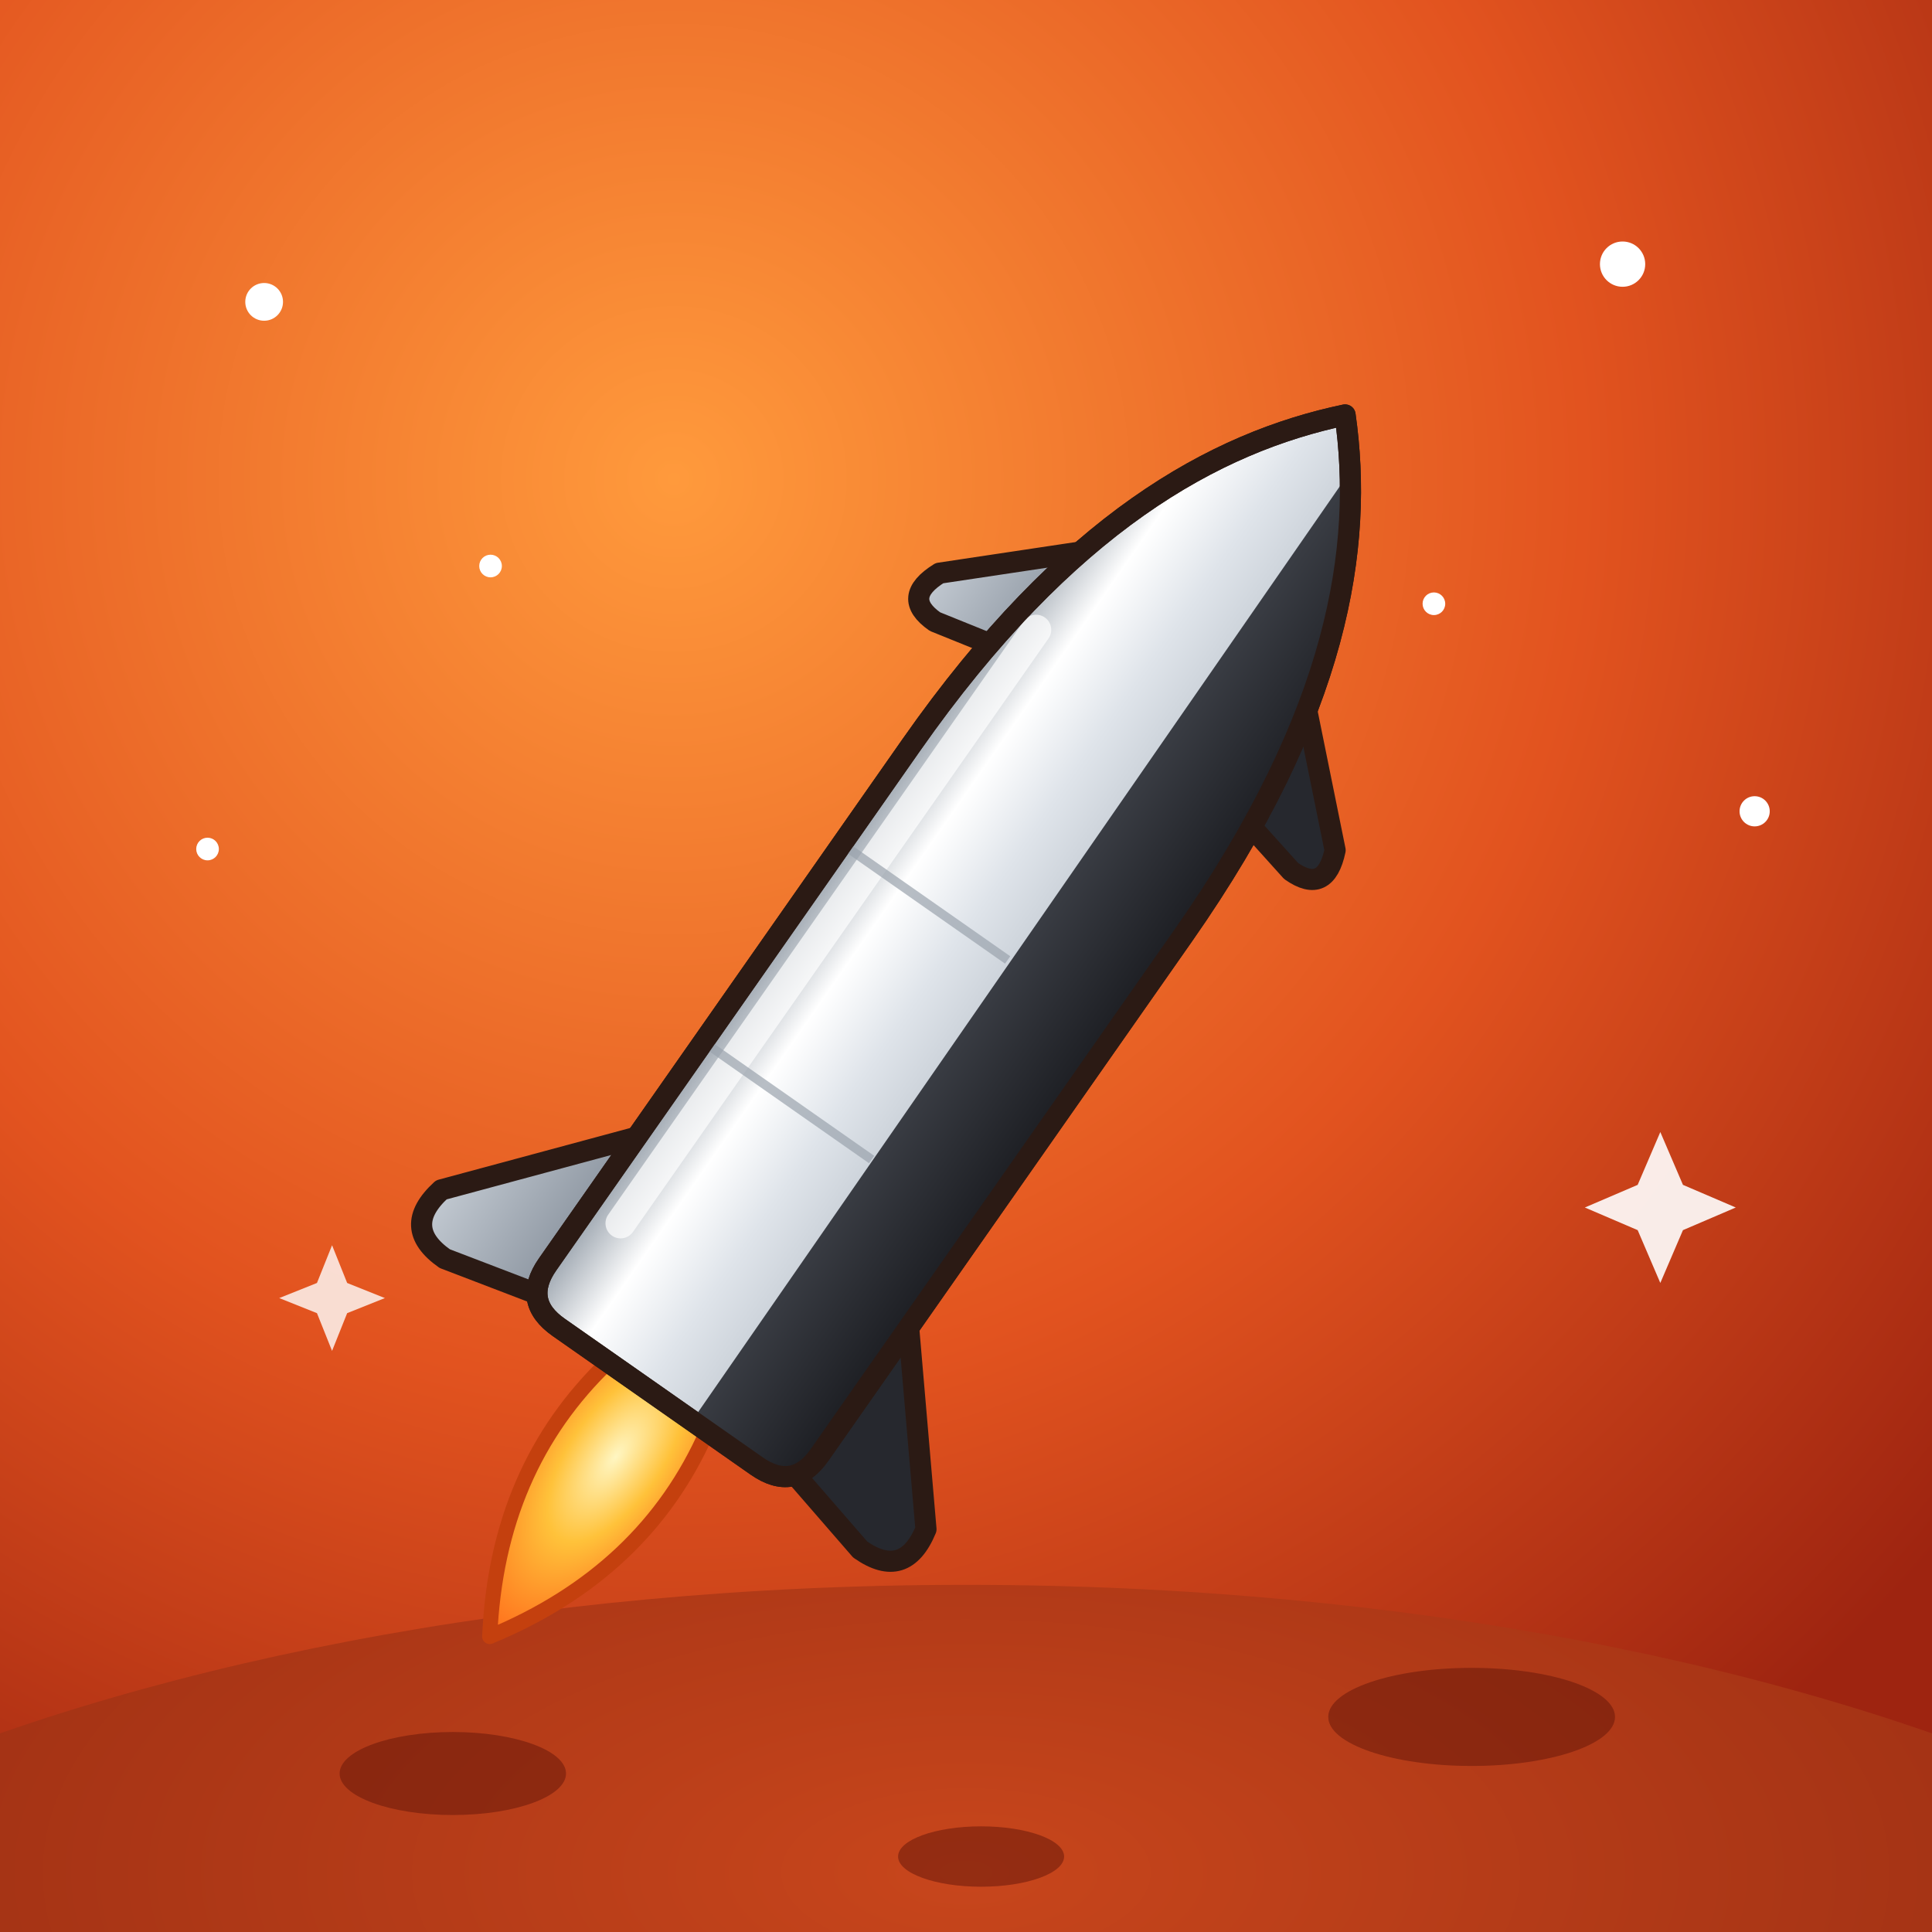
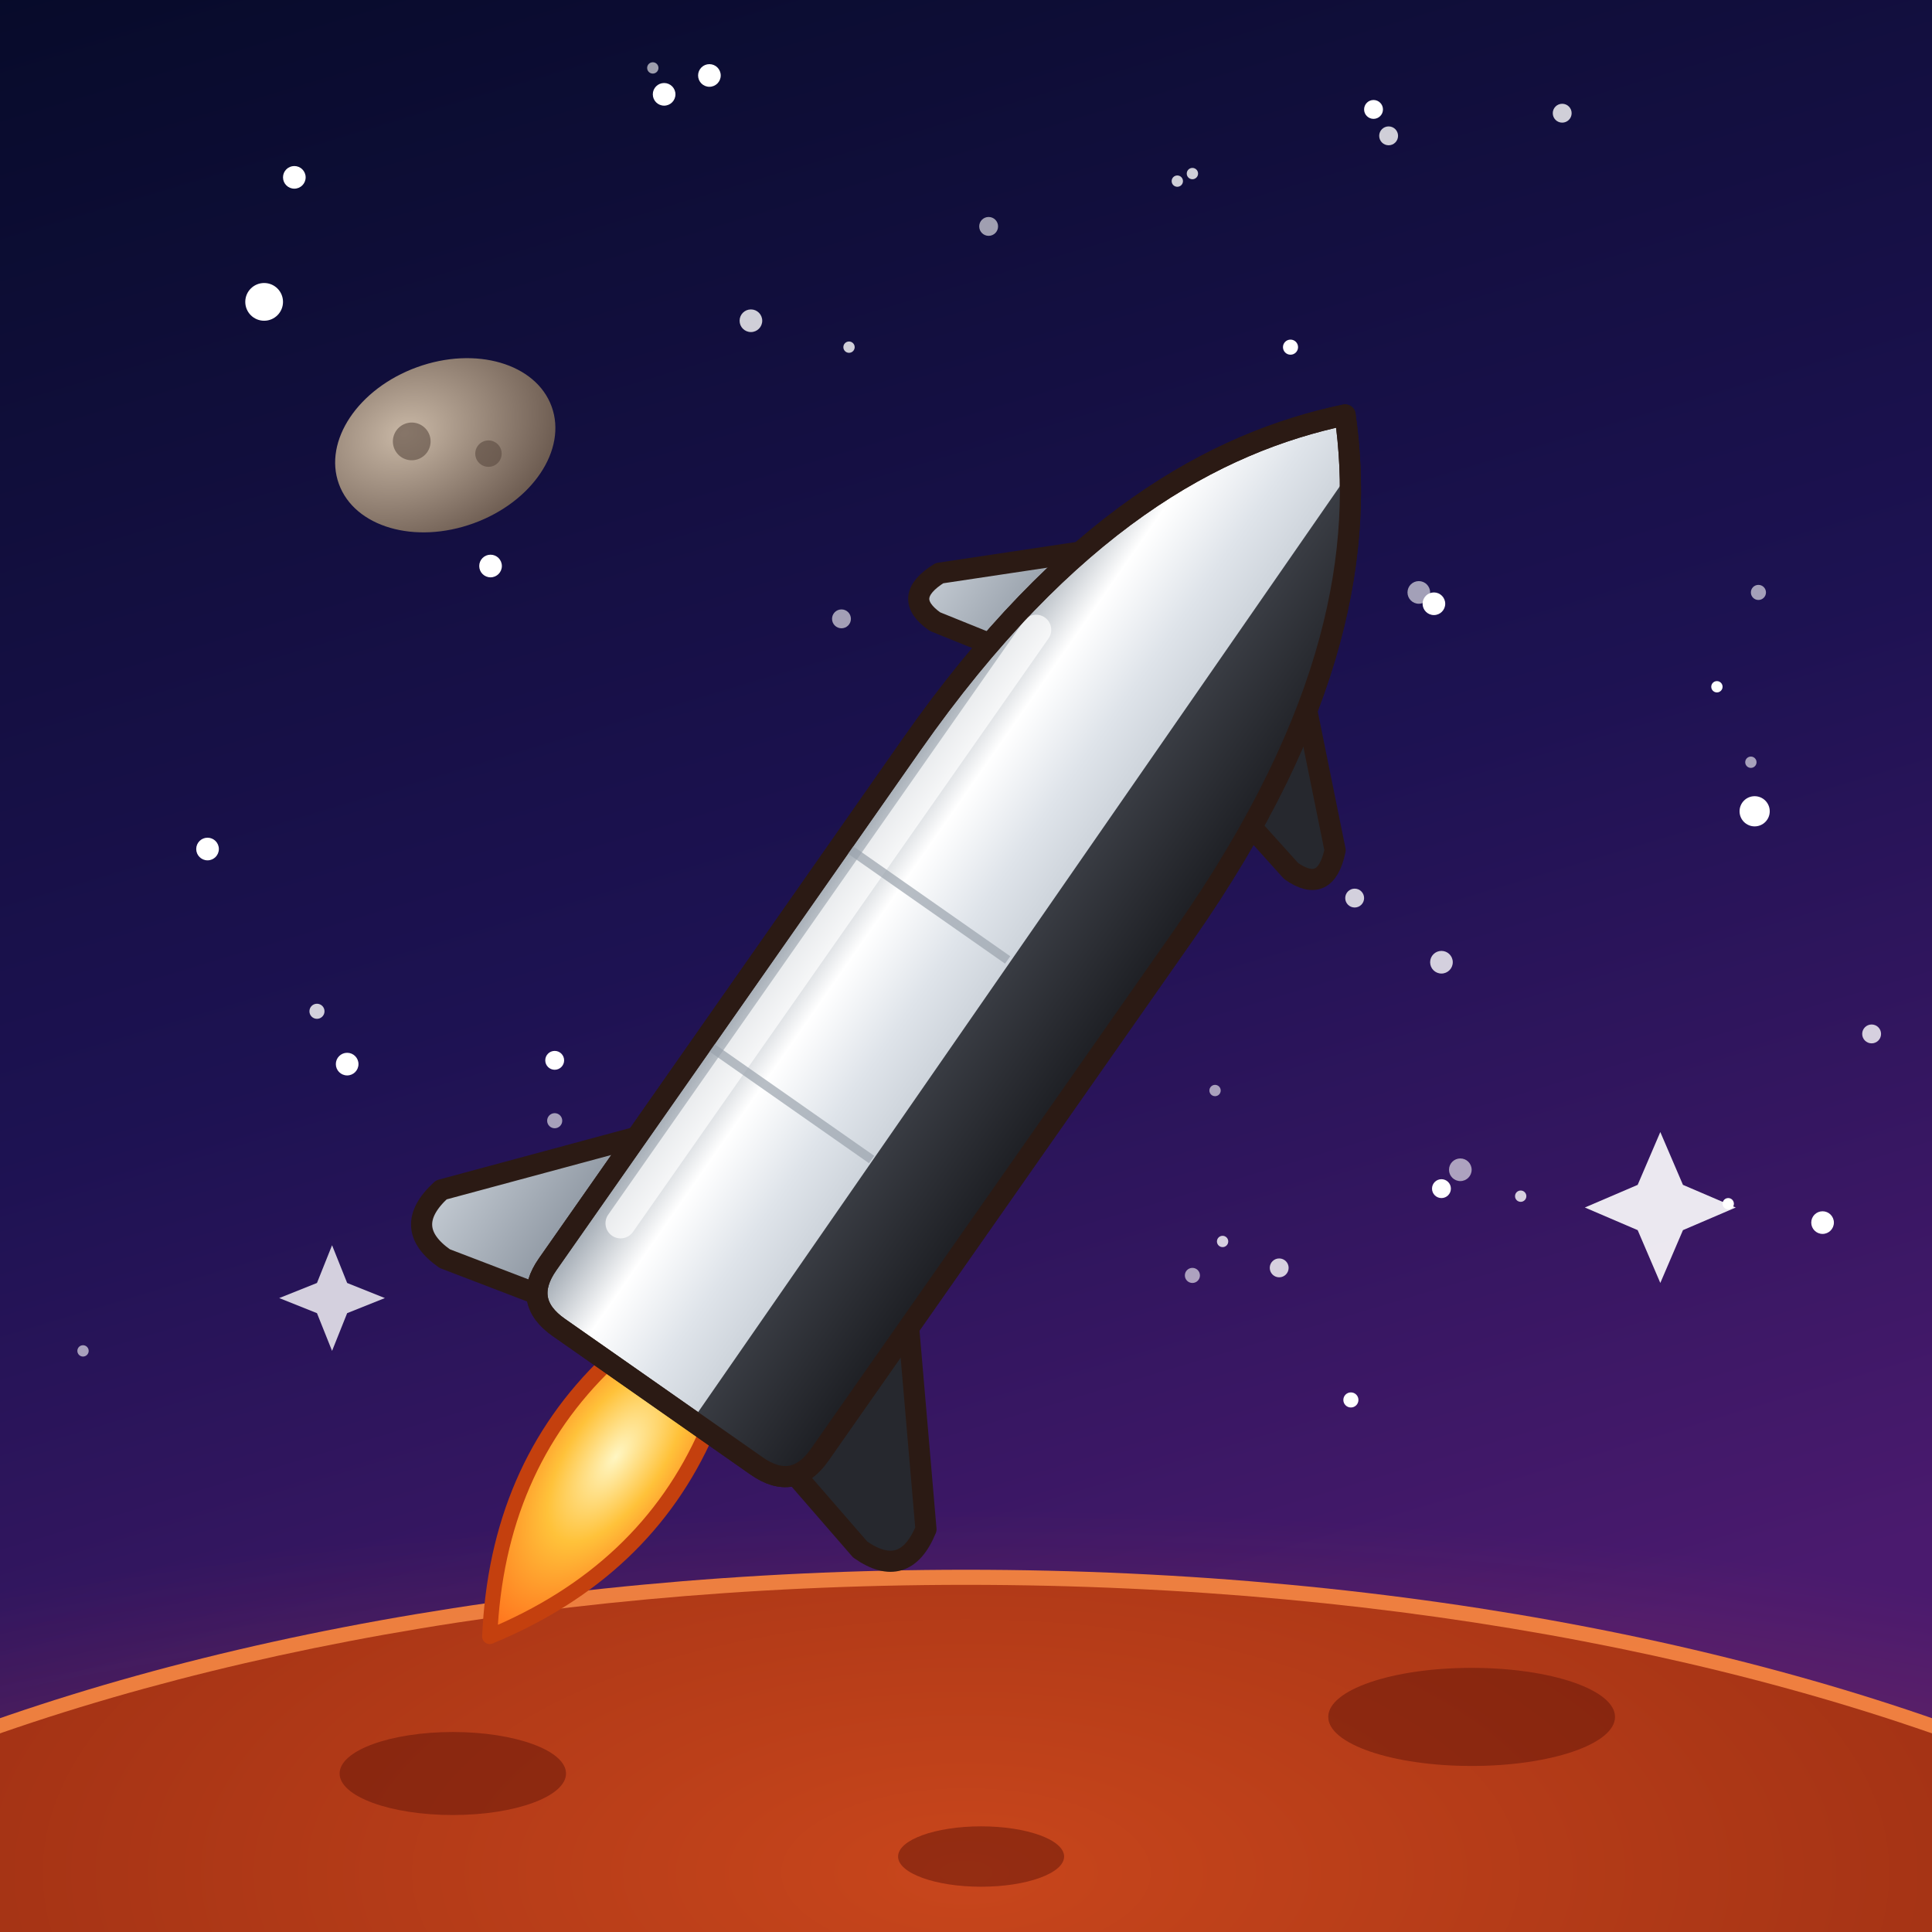
<svg xmlns="http://www.w3.org/2000/svg" viewBox="0 0 512 512" width="512" height="512">
  <defs>
-     <radialGradient id="bg" cx="35%" cy="25%" r="85%">
-       <stop offset="0" stop-color="#ff9a3c" />
-       <stop offset=".55" stop-color="#e2531f" />
-       <stop offset="1" stop-color="#9e2410" />
+     <linearGradient id="bg" x1="0" y1="0" x2=".3" y2="1">
+       <stop offset="0" stop-color="#070b2a" />
+       <stop offset=".55" stop-color="#1d1252" />
+       <stop offset="1" stop-color="#4a1a6e" />
+     </linearGradient>
+     <radialGradient id="glow" cx="50%" cy="100%" r="60%">
+       <stop offset="0" stop-color="#ff8a3c" stop-opacity=".75" />
+       <stop offset=".5" stop-color="#ff5a2a" stop-opacity=".25" />
+       <stop offset="1" stop-color="#ff5a2a" stop-opacity="0" />
+     </radialGradient>
+     <radialGradient id="moon" cx="35%" cy="35%" r="70%">
+       <stop offset="0" stop-color="#c9b8a6" />
+       <stop offset="1" stop-color="#6e5d52" />
    </radialGradient>
    <radialGradient id="pl" cx="50%" cy="20%" r="70%">
      <stop offset="0" stop-color="#c8461c" />
      <stop offset="1" stop-color="#7a1c0c" />
    </radialGradient>
    <linearGradient id="steel" x1="0" x2="1">
      <stop offset="0" stop-color="#9aa3ad" />
      <stop offset=".22" stop-color="#ffffff" />
      <stop offset=".45" stop-color="#dfe4ea" />
      <stop offset="1" stop-color="#a7b0ba" />
    </linearGradient>
    <linearGradient id="shield" x1="0" x2="1">
      <stop offset="0" stop-color="#3a3d44" />
      <stop offset="1" stop-color="#121317" />
    </linearGradient>
    <linearGradient id="flap" x1="0" x2="1">
      <stop offset="0" stop-color="#c3cad2" />
      <stop offset="1" stop-color="#8d96a1" />
    </linearGradient>
    <radialGradient id="fl" cx="50%" cy="25%" r="75%">
      <stop offset="0" stop-color="#fff6c2" />
      <stop offset=".45" stop-color="#ffc23a" />
      <stop offset="1" stop-color="#ff6a1a" />
    </radialGradient>
    <clipPath id="body">
      <path d="M-55 -60 C-55 -150 -30 -200 0 -232 C30 -200 55 -150 55 -60 L55 150 Q55 165 40 165 L-40 165 Q-55 165 -55 150 Z" />
    </clipPath>
  </defs>
  <rect width="512" height="512" fill="url(#bg)" />
  <g fill="#fff">
+     <circle cx="136" cy="318" r="2" opacity="0.8" />
+     <circle cx="483" cy="324" r="3" opacity="1" />
+     <circle cx="312" cy="48" r="1.5" opacity="0.8" />
+     <circle cx="147" cy="297" r="2" opacity="0.6" />
+     <circle cx="382" cy="255" r="3" opacity="0.8" />
+     <circle cx="342" cy="92" r="2" opacity="1" />
+     <circle cx="92" cy="282" r="3" opacity="1" />
+     <circle cx="22" cy="358" r="1.5" opacity="0.6" />
+     <circle cx="403" cy="317" r="1.5" opacity="0.8" />
+     <circle cx="414" cy="30" r="2.5" opacity="0.8" />
+     <circle cx="319" cy="213" r="3" opacity="0.8" />
+     <circle cx="387" cy="310" r="3" opacity="0.6" />
+     <circle cx="464" cy="202" r="1.5" opacity="0.6" />
+     <circle cx="84" cy="268" r="2" opacity="0.8" />
+     <circle cx="359" cy="238" r="2.5" opacity="0.8" />
+     <circle cx="274" cy="212" r="2.5" opacity="1" />
+     <circle cx="314" cy="223" r="2" opacity="0.8" />
+     <circle cx="364" cy="29" r="2.5" opacity="1" />
+     <circle cx="358" cy="371" r="2" opacity="1" />
+     <circle cx="455" cy="182" r="1.5" opacity="1" />
+     <circle cx="350" cy="123" r="2.5" opacity="0.8" />
+     <circle cx="78" cy="47" r="3" opacity="1" />
+     <circle cx="262" cy="60" r="2.5" opacity="0.6" />
+     <circle cx="225" cy="92" r="1.5" opacity="0.8" />
+     <circle cx="233" cy="227" r="1.5" opacity="0.6" />
+     <circle cx="324" cy="329" r="1.5" opacity="0.8" />
+     <circle cx="382" cy="315" r="2.5" opacity="1" />
+     <circle cx="466" cy="157" r="2" opacity="0.6" />
+     <circle cx="173" cy="18" r="1.5" opacity="0.6" />
+     <circle cx="322" cy="289" r="1.5" opacity="0.6" />
+     <circle cx="223" cy="164" r="2.5" opacity="0.6" />
+     <circle cx="368" cy="36" r="2.5" opacity="0.8" />
+     <circle cx="199" cy="85" r="3" opacity="0.8" />
+     <circle cx="250" cy="281" r="3" opacity="1" />
+     <circle cx="458" cy="319" r="1.5" opacity="1" />
+     <circle cx="496" cy="274" r="2.5" opacity="0.8" />
+     <circle cx="339" cy="136" r="2.5" opacity="0.8" />
+     <circle cx="147" cy="281" r="2.5" opacity="1" />
+     <circle cx="188" cy="20" r="3" opacity="1" />
+     <circle cx="176" cy="25" r="3" opacity="1" />
+     <circle cx="316" cy="338" r="2" opacity="0.6" />
+     <circle cx="339" cy="336" r="2.5" opacity="0.8" />
+     <circle cx="195" cy="362" r="2.5" opacity="1" />
+     <circle cx="376" cy="157" r="3" opacity="0.6" />
+     <circle cx="316" cy="46" r="1.5" opacity="0.8" />
    <circle cx="70" cy="80" r="5" />
    <circle cx="130" cy="150" r="3" />
-     <circle cx="430" cy="70" r="6" />
    <circle cx="380" cy="160" r="3" />
    <circle cx="465" cy="215" r="4" />
    <circle cx="55" cy="225" r="3" />
    <path d="M440 300 l6 14 14 6 -14 6 -6 14 -6 -14 -14 -6 14 -6z" opacity=".9" />
    <path d="M88 330 l4 10 10 4 -10 4 -4 10 -4 -10 -10 -4 10 -4z" opacity=".8" />
  </g>
+   <g transform="translate(118 118) rotate(-20)">
+     <ellipse rx="30" ry="22" fill="url(#moon)" />
+     <circle cx="-8" cy="-4" r="5" fill="#5a4a40" opacity=".6" />
+     <circle cx="10" cy="6" r="3.5" fill="#5a4a40" opacity=".6" />
+   </g>
+   <ellipse cx="256" cy="430" rx="460" ry="150" fill="url(#glow)" />
+   <ellipse cx="256" cy="610" rx="424" ry="194" fill="#ff8a3c" opacity=".9" />
  <ellipse cx="256" cy="610" rx="420" ry="190" fill="url(#pl)" />
  <g fill="#6a170a" opacity=".55">
    <ellipse cx="120" cy="470" rx="30" ry="11" />
    <ellipse cx="390" cy="455" rx="38" ry="13" />
    <ellipse cx="260" cy="492" rx="22" ry="8" />
  </g>
  <g transform="translate(250 262) rotate(35) scale(.8)" stroke="#2b1a14" stroke-width="7" stroke-linejoin="round">
    <path d="M-20 165 Q-30 215 0 262 Q30 215 20 165 Z" fill="url(#fl)" stroke="#c4400e" stroke-width="5" />
    <path d="M-52 95 L-98 150 Q-102 168 -84 168 L-52 160 Z" fill="url(#flap)" />
    <path d="M52 95 L98 150 Q102 168 84 168 L52 160 Z" fill="#26282e" />
    <path d="M-40 -150 L-80 -112 Q-86 -98 -72 -98 L-46 -104 Z" fill="url(#flap)" />
    <path d="M40 -150 L80 -112 Q86 -98 72 -98 L46 -104 Z" fill="#26282e" />
    <path d="M-55 -60 C-55 -150 -30 -200 0 -232 C30 -200 55 -150 55 -60 L55 150 Q55 165 40 165 L-40 165 Q-55 165 -55 150 Z" fill="url(#steel)" />
    <g clip-path="url(#body)" stroke="none">
      <path d="M12 -240 C40 -195 70 -150 70 -60 L70 180 L14 180 Z" fill="url(#shield)" />
      <rect x="-48" y="-120" width="10" height="250" rx="5" fill="#fff" opacity=".7" />
      <g stroke="#9aa3ad" stroke-width="3" opacity=".7">
        <line x1="-55" y1="-20" x2="12" y2="-20" />
        <line x1="-55" y1="60" x2="13" y2="60" />
      </g>
    </g>
    <path d="M-55 -60 C-55 -150 -30 -200 0 -232 C30 -200 55 -150 55 -60 L55 150 Q55 165 40 165 L-40 165 Q-55 165 -55 150 Z" fill="none" />
  </g>
</svg>
